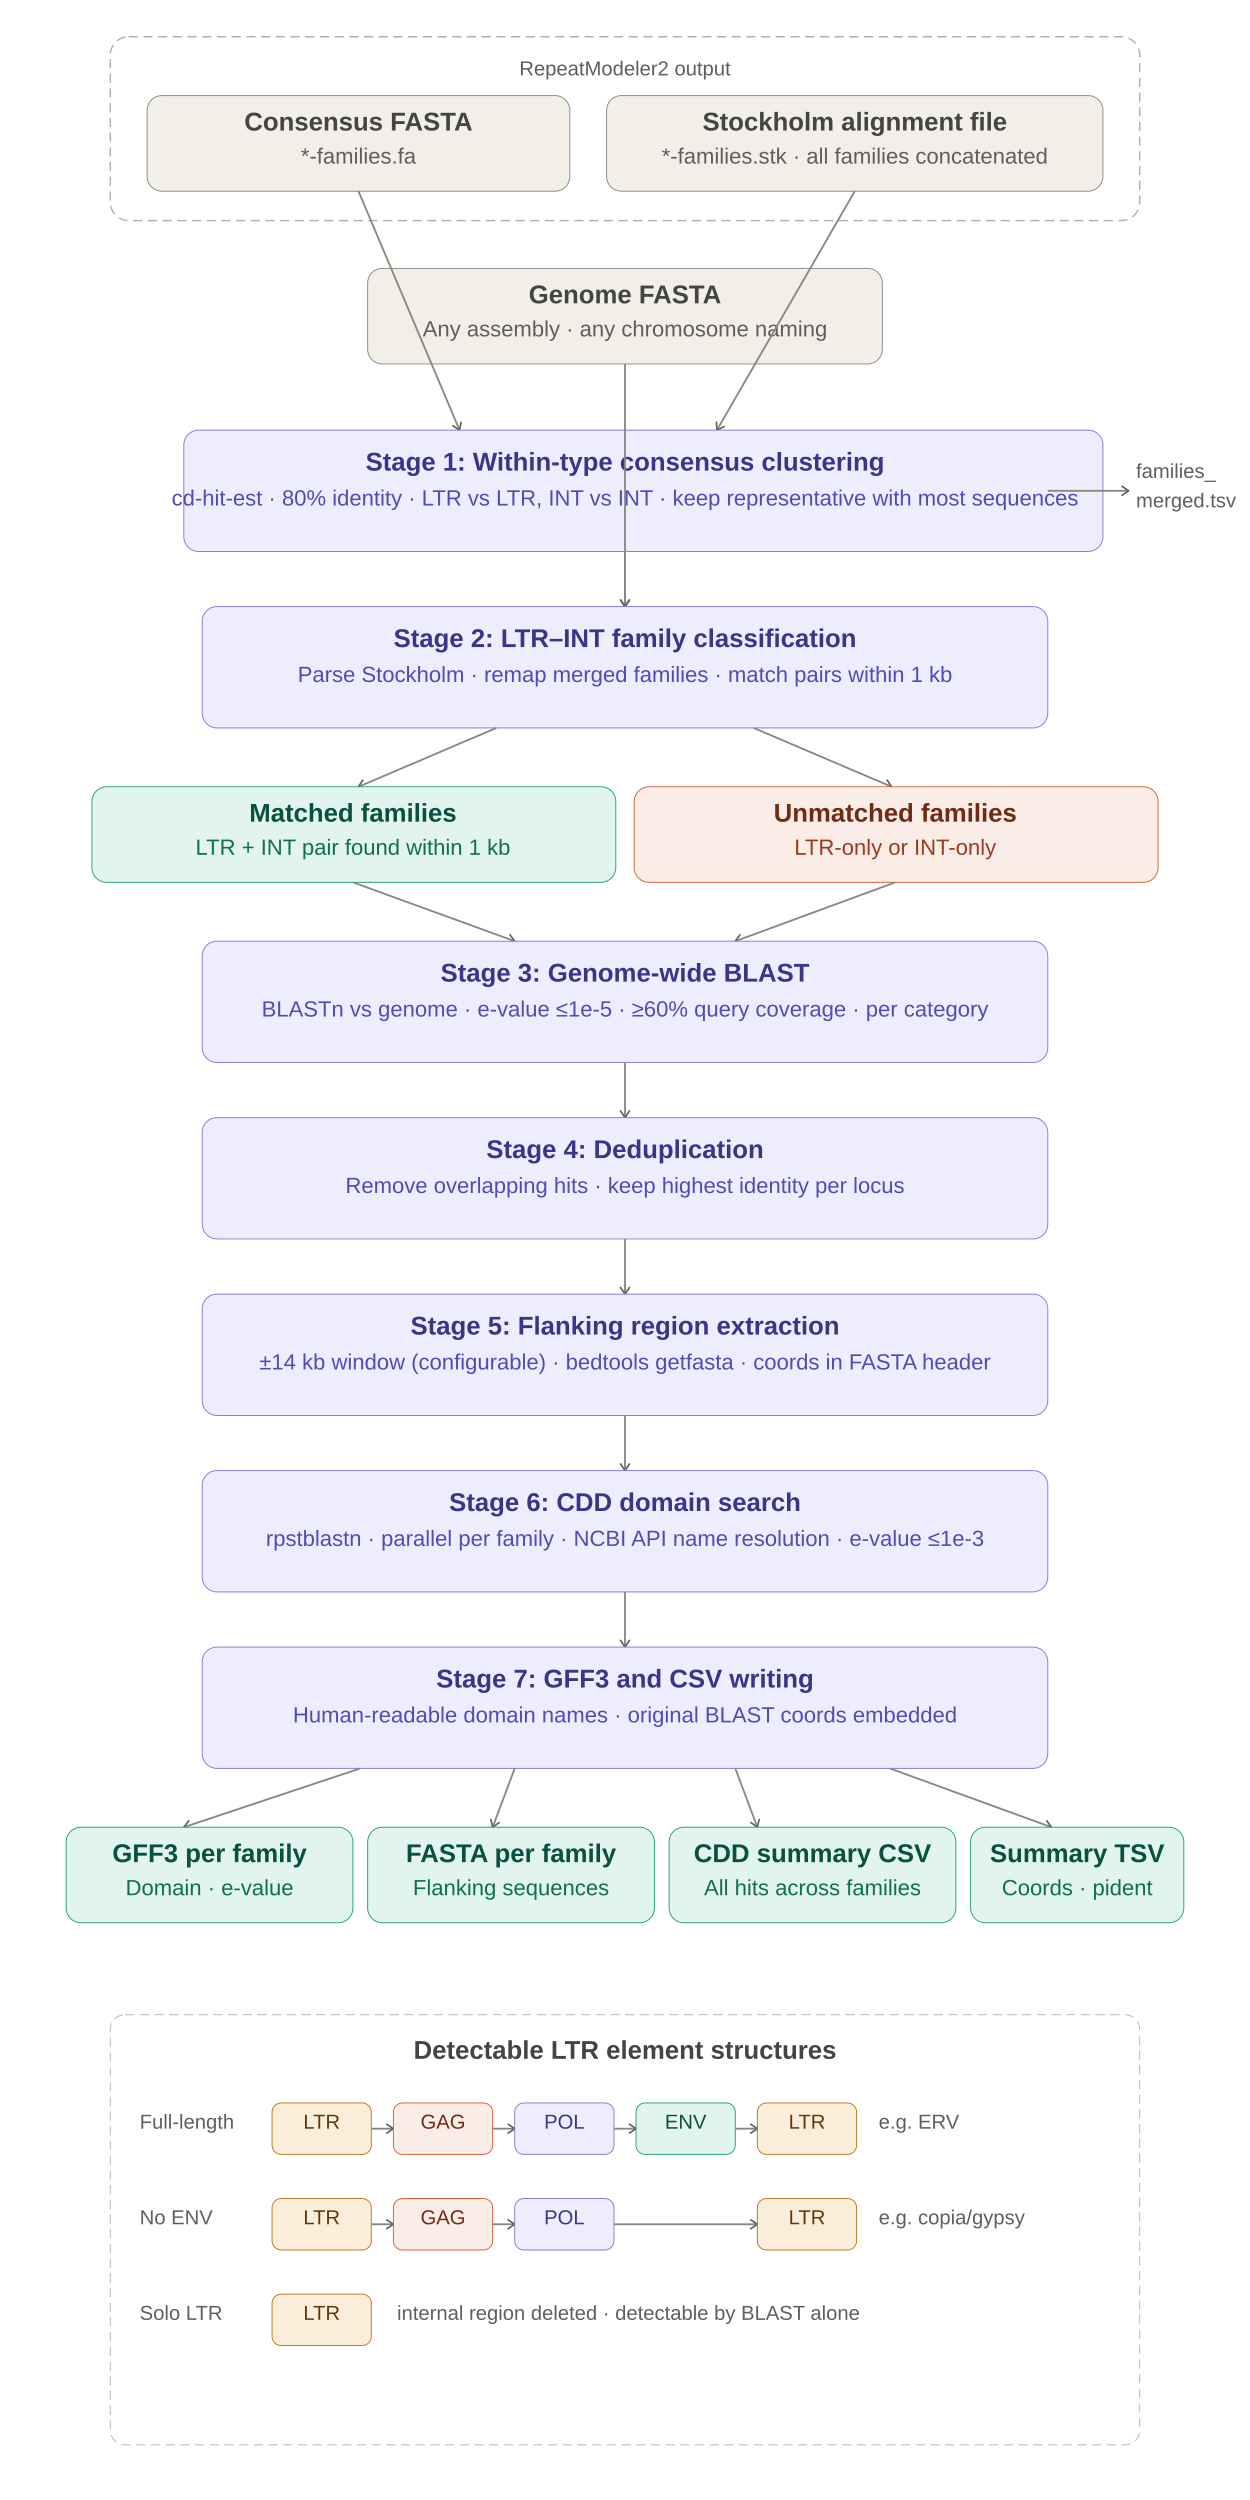
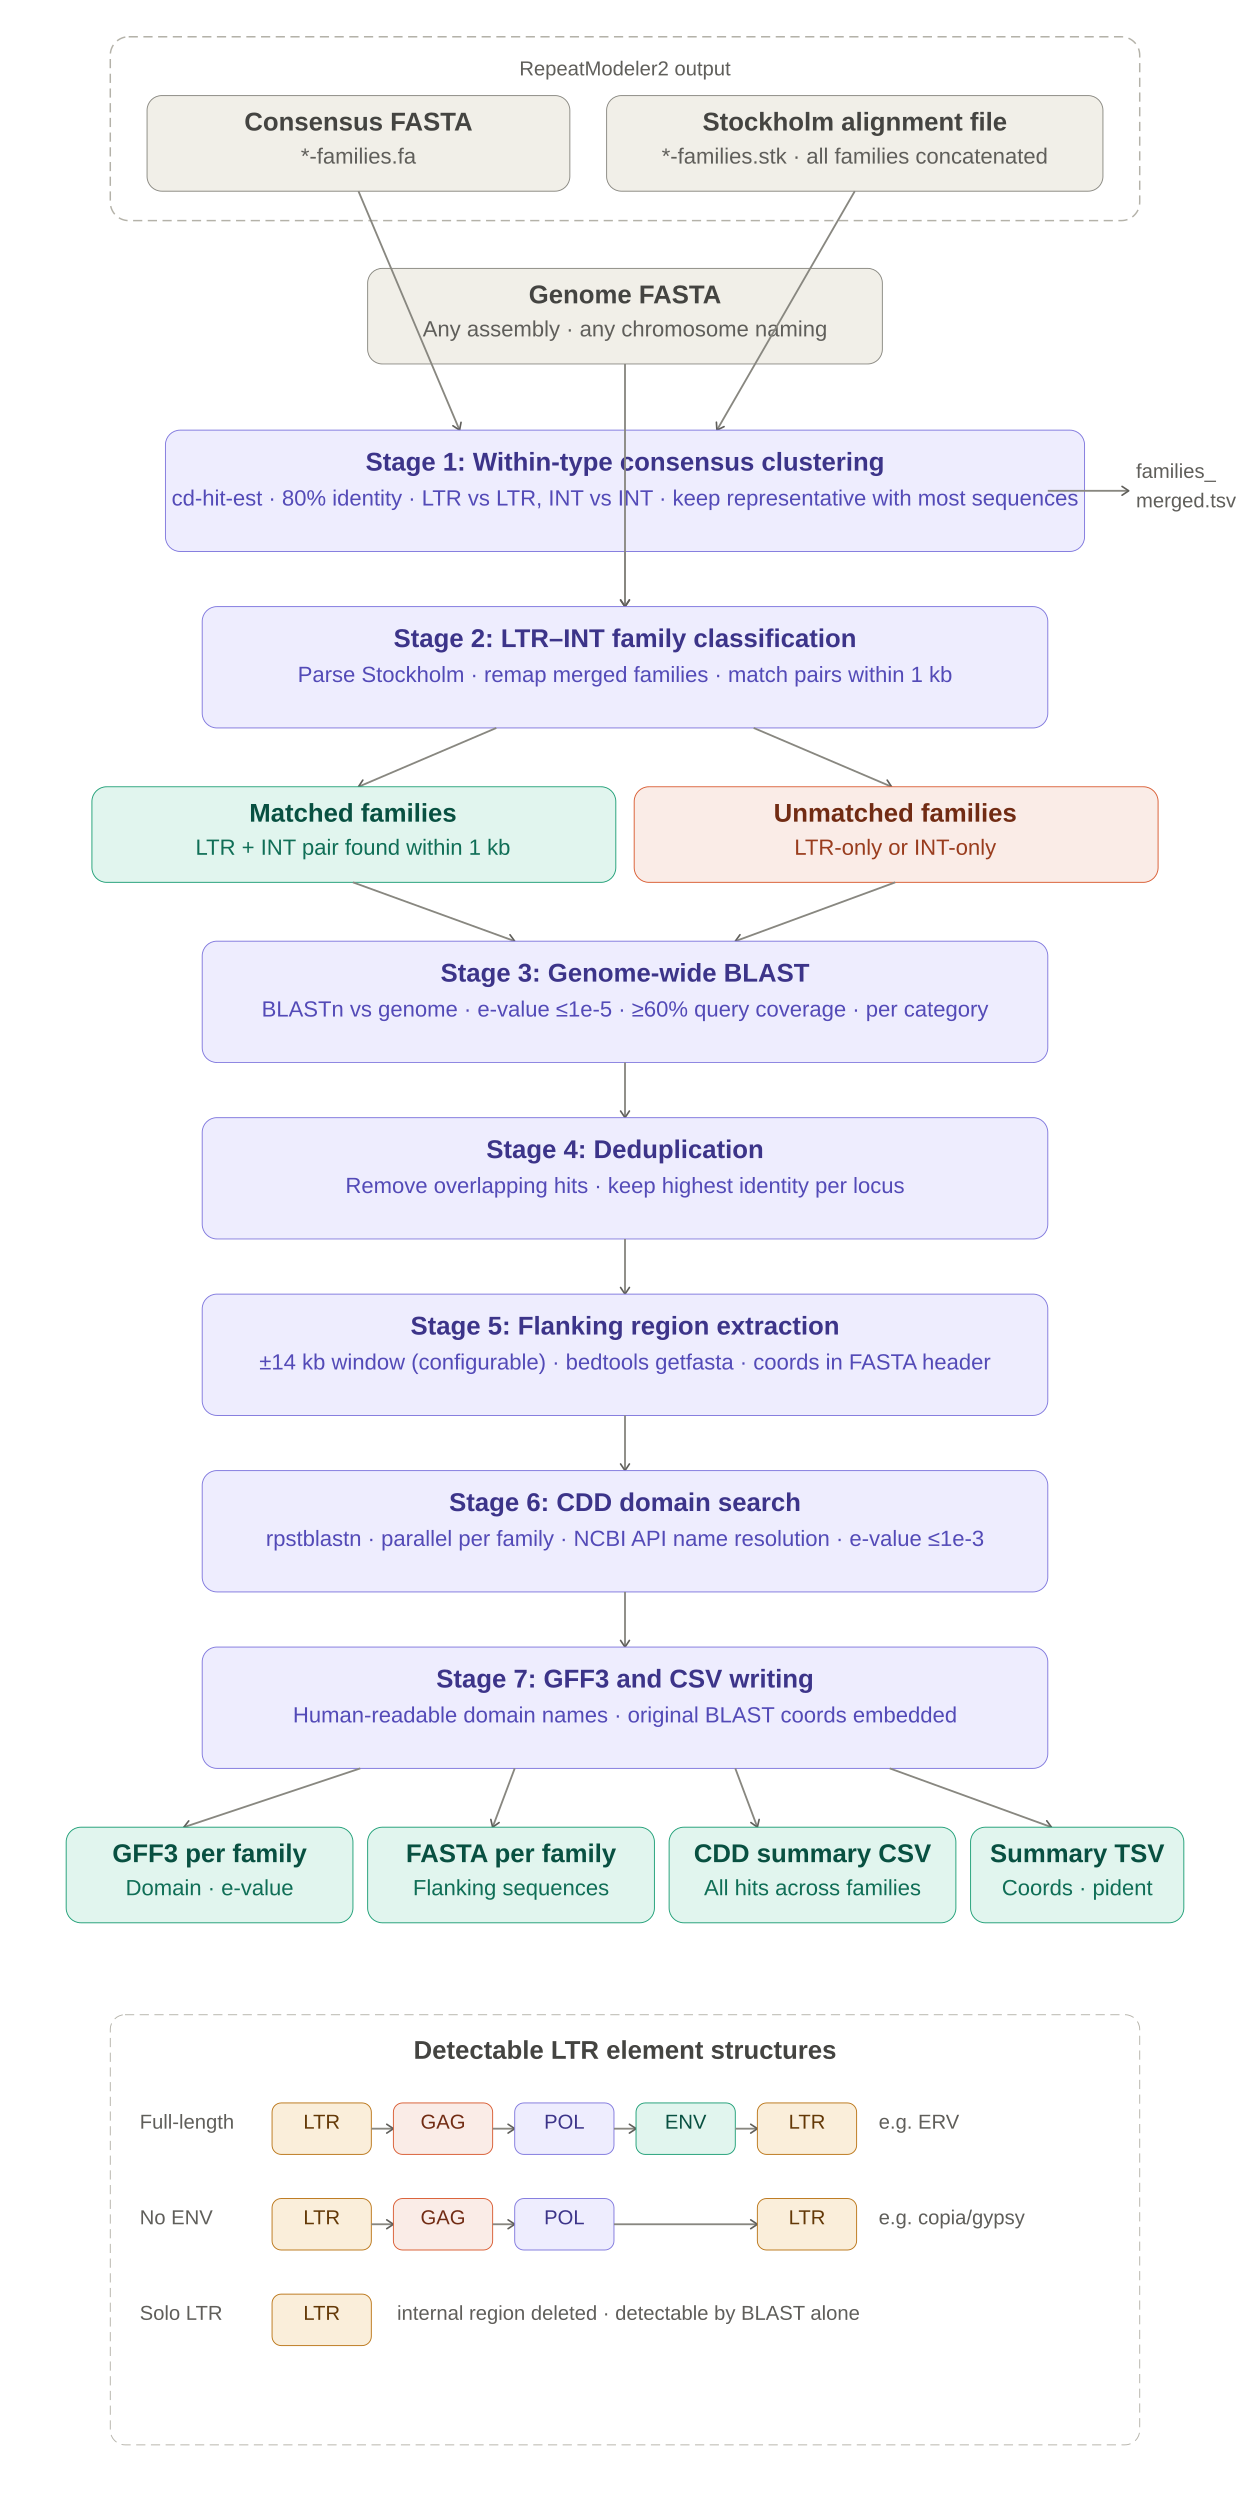
<svg xmlns="http://www.w3.org/2000/svg" width="680" viewBox="0 0 680 1360" font-family="Arial, Helvetica, sans-serif">
  <defs>
    <marker id="arrow" viewBox="0 0 10 10" refX="8" refY="5" markerWidth="6" markerHeight="6" orient="auto-start-reverse">
      <path d="M2 1L8 5L2 9" fill="none" stroke="#5F5E5A" stroke-width="1.5" stroke-linecap="round" stroke-linejoin="round" />
    </marker>
    <style>
      text { font-family: Arial, Helvetica, sans-serif; }
      .title { font-size: 14px; font-weight: 600; }
      .sub   { font-size: 12px; font-weight: 400; }
      .label { font-size: 11px; font-weight: 400; }
      .box-gray   { fill: #F1EFE8; stroke: #888780; }
      .box-purple { fill: #EEEDFE; stroke: #7F77DD; }
      .box-teal   { fill: #E1F5EE; stroke: #1D9E75; }
      .box-coral  { fill: #FAECE7; stroke: #D85A30; }
      .box-amber  { fill: #FAEEDA; stroke: #BA7517; }
      .box-dashed { fill: none;    stroke: #B4B2A9; stroke-dasharray: 5 3; }
      .t-gray-title   { fill: #444441; }
      .t-gray-sub     { fill: #5F5E5A; }
      .t-purple-title { fill: #3C3489; }
      .t-purple-sub   { fill: #534AB7; }
      .t-teal-title   { fill: #085041; }
      .t-teal-sub     { fill: #0F6E56; }
      .t-coral-title  { fill: #712B13; }
      .t-coral-sub    { fill: #993C1D; }
      .t-amber-title  { fill: #633806; }
      line.arr { stroke: #888780; fill: none; }
    </style>
  </defs>
  <rect x="60" y="20" width="560" height="100" rx="10" stroke-width="0.8" class="box-dashed" />
  <text x="340" y="41" text-anchor="middle" class="label t-gray-sub">RepeatModeler2 output</text>
  <rect x="80" y="52" width="230" height="52" rx="8" stroke-width="0.5" class="box-gray" />
  <text x="195" y="71" text-anchor="middle" class="title t-gray-title">Consensus FASTA</text>
  <text x="195" y="89" text-anchor="middle" class="sub t-gray-sub">*-families.fa</text>
  <rect x="330" y="52" width="270" height="52" rx="8" stroke-width="0.5" class="box-gray" />
  <text x="465" y="71" text-anchor="middle" class="title t-gray-title">Stockholm alignment file</text>
  <text x="465" y="89" text-anchor="middle" class="sub t-gray-sub">*-families.stk · all families concatenated</text>
  <rect x="200" y="146" width="280" height="52" rx="8" stroke-width="0.5" class="box-gray" />
  <text x="340" y="165" text-anchor="middle" class="title t-gray-title">Genome FASTA</text>
  <text x="340" y="183" text-anchor="middle" class="sub t-gray-sub">Any assembly · any chromosome naming</text>
  <line x1="195" y1="104" x2="250" y2="234" stroke-width="1" marker-end="url(#arrow)" class="arr" />
  <line x1="465" y1="104" x2="390" y2="234" stroke-width="1" marker-end="url(#arrow)" class="arr" />
-   <rect x="100" y="234" width="500" height="66" rx="8" stroke-width="0.5" class="box-purple" />
+   <rect x="90" y="234" width="500" height="66" rx="8" stroke-width="0.5" class="box-purple" />
  <text x="340" y="256" text-anchor="middle" class="title t-purple-title">Stage 1: Within-type consensus clustering</text>
  <text x="340" y="275" text-anchor="middle" class="sub t-purple-sub">cd-hit-est · 80% identity · LTR vs LTR, INT vs INT · keep representative with most sequences</text>
  <line x1="570" y1="267" x2="614" y2="267" stroke-width="1" marker-end="url(#arrow)" class="arr" />
  <text x="618" y="260" class="label t-gray-sub">families_</text>
  <text x="618" y="276" class="label t-gray-sub">merged.tsv</text>
  <line x1="340" y1="300" x2="340" y2="330" stroke-width="1" marker-end="url(#arrow)" class="arr" />
  <line x1="340" y1="198" x2="340" y2="330" stroke-width="1" marker-end="url(#arrow)" class="arr" />
  <rect x="110" y="330" width="460" height="66" rx="8" stroke-width="0.5" class="box-purple" />
  <text x="340" y="352" text-anchor="middle" class="title t-purple-title">Stage 2: LTR–INT family classification</text>
  <text x="340" y="371" text-anchor="middle" class="sub t-purple-sub">Parse Stockholm · remap merged families · match pairs within 1 kb</text>
  <line x1="270" y1="396" x2="195" y2="428" stroke-width="1" marker-end="url(#arrow)" class="arr" />
  <line x1="410" y1="396" x2="485" y2="428" stroke-width="1" marker-end="url(#arrow)" class="arr" />
  <rect x="50" y="428" width="285" height="52" rx="8" stroke-width="0.5" class="box-teal" />
  <text x="192" y="447" text-anchor="middle" class="title t-teal-title">Matched families</text>
  <text x="192" y="465" text-anchor="middle" class="sub t-teal-sub">LTR + INT pair found within 1 kb</text>
  <rect x="345" y="428" width="285" height="52" rx="8" stroke-width="0.5" class="box-coral" />
  <text x="487" y="447" text-anchor="middle" class="title t-coral-title">Unmatched families</text>
  <text x="487" y="465" text-anchor="middle" class="sub t-coral-sub">LTR-only or INT-only</text>
  <line x1="192" y1="480" x2="280" y2="512" stroke-width="1" marker-end="url(#arrow)" class="arr" />
  <line x1="487" y1="480" x2="400" y2="512" stroke-width="1" marker-end="url(#arrow)" class="arr" />
  <rect x="110" y="512" width="460" height="66" rx="8" stroke-width="0.5" class="box-purple" />
  <text x="340" y="534" text-anchor="middle" class="title t-purple-title">Stage 3: Genome-wide BLAST</text>
  <text x="340" y="553" text-anchor="middle" class="sub t-purple-sub">BLASTn vs genome · e-value ≤1e-5 · ≥60% query coverage · per category</text>
  <line x1="340" y1="578" x2="340" y2="608" stroke-width="1" marker-end="url(#arrow)" class="arr" />
  <rect x="110" y="608" width="460" height="66" rx="8" stroke-width="0.5" class="box-purple" />
  <text x="340" y="630" text-anchor="middle" class="title t-purple-title">Stage 4: Deduplication</text>
  <text x="340" y="649" text-anchor="middle" class="sub t-purple-sub">Remove overlapping hits · keep highest identity per locus</text>
  <line x1="340" y1="674" x2="340" y2="704" stroke-width="1" marker-end="url(#arrow)" class="arr" />
  <rect x="110" y="704" width="460" height="66" rx="8" stroke-width="0.5" class="box-purple" />
  <text x="340" y="726" text-anchor="middle" class="title t-purple-title">Stage 5: Flanking region extraction</text>
  <text x="340" y="745" text-anchor="middle" class="sub t-purple-sub">±14 kb window (configurable) · bedtools getfasta · coords in FASTA header</text>
  <line x1="340" y1="770" x2="340" y2="800" stroke-width="1" marker-end="url(#arrow)" class="arr" />
  <rect x="110" y="800" width="460" height="66" rx="8" stroke-width="0.5" class="box-purple" />
  <text x="340" y="822" text-anchor="middle" class="title t-purple-title">Stage 6: CDD domain search</text>
  <text x="340" y="841" text-anchor="middle" class="sub t-purple-sub">rpstblastn · parallel per family · NCBI API name resolution · e-value ≤1e-3</text>
  <line x1="340" y1="866" x2="340" y2="896" stroke-width="1" marker-end="url(#arrow)" class="arr" />
  <rect x="110" y="896" width="460" height="66" rx="8" stroke-width="0.5" class="box-purple" />
  <text x="340" y="918" text-anchor="middle" class="title t-purple-title">Stage 7: GFF3 and CSV writing</text>
  <text x="340" y="937" text-anchor="middle" class="sub t-purple-sub">Human-readable domain names · original BLAST coords embedded</text>
  <line x1="196" y1="962" x2="100" y2="994" stroke-width="1" marker-end="url(#arrow)" class="arr" />
  <line x1="280" y1="962" x2="268" y2="994" stroke-width="1" marker-end="url(#arrow)" class="arr" />
  <line x1="400" y1="962" x2="412" y2="994" stroke-width="1" marker-end="url(#arrow)" class="arr" />
  <line x1="484" y1="962" x2="572" y2="994" stroke-width="1" marker-end="url(#arrow)" class="arr" />
  <rect x="36" y="994" width="156" height="52" rx="8" stroke-width="0.5" class="box-teal" />
  <text x="114" y="1013" text-anchor="middle" class="title t-teal-title">GFF3 per family</text>
  <text x="114" y="1031" text-anchor="middle" class="sub t-teal-sub">Domain · e-value</text>
  <rect x="200" y="994" width="156" height="52" rx="8" stroke-width="0.5" class="box-teal" />
  <text x="278" y="1013" text-anchor="middle" class="title t-teal-title">FASTA per family</text>
  <text x="278" y="1031" text-anchor="middle" class="sub t-teal-sub">Flanking sequences</text>
  <rect x="364" y="994" width="156" height="52" rx="8" stroke-width="0.5" class="box-teal" />
  <text x="442" y="1013" text-anchor="middle" class="title t-teal-title">CDD summary CSV</text>
  <text x="442" y="1031" text-anchor="middle" class="sub t-teal-sub">All hits across families</text>
  <rect x="528" y="994" width="116" height="52" rx="8" stroke-width="0.5" class="box-teal" />
  <text x="586" y="1013" text-anchor="middle" class="title t-teal-title">Summary TSV</text>
  <text x="586" y="1031" text-anchor="middle" class="sub t-teal-sub">Coords · pident</text>
  <rect x="60" y="1096" width="560" height="234" rx="8" stroke-width="0.5" class="box-dashed" />
  <text x="340" y="1120" text-anchor="middle" class="title t-gray-title">Detectable LTR element structures</text>
  <text x="76" y="1158" class="label t-gray-sub">Full-length</text>
  <rect x="148" y="1144" width="54" height="28" rx="5" stroke-width="0.5" class="box-amber" />
  <text x="175" y="1158" text-anchor="middle" class="label t-amber-title">LTR</text>
  <line x1="202" y1="1158" x2="214" y2="1158" stroke-width="1" marker-end="url(#arrow)" class="arr" />
  <rect x="214" y="1144" width="54" height="28" rx="5" stroke-width="0.5" class="box-coral" />
  <text x="241" y="1158" text-anchor="middle" class="label t-coral-title">GAG</text>
  <line x1="268" y1="1158" x2="280" y2="1158" stroke-width="1" marker-end="url(#arrow)" class="arr" />
  <rect x="280" y="1144" width="54" height="28" rx="5" stroke-width="0.5" class="box-purple" />
  <text x="307" y="1158" text-anchor="middle" class="label t-purple-title">POL</text>
  <line x1="334" y1="1158" x2="346" y2="1158" stroke-width="1" marker-end="url(#arrow)" class="arr" />
  <rect x="346" y="1144" width="54" height="28" rx="5" stroke-width="0.5" class="box-teal" />
  <text x="373" y="1158" text-anchor="middle" class="label t-teal-title">ENV</text>
  <line x1="400" y1="1158" x2="412" y2="1158" stroke-width="1" marker-end="url(#arrow)" class="arr" />
  <rect x="412" y="1144" width="54" height="28" rx="5" stroke-width="0.5" class="box-amber" />
  <text x="439" y="1158" text-anchor="middle" class="label t-amber-title">LTR</text>
  <text x="478" y="1158" class="label t-gray-sub">e.g. ERV</text>
  <text x="76" y="1210" class="label t-gray-sub">No ENV</text>
  <rect x="148" y="1196" width="54" height="28" rx="5" stroke-width="0.5" class="box-amber" />
  <text x="175" y="1210" text-anchor="middle" class="label t-amber-title">LTR</text>
  <line x1="202" y1="1210" x2="214" y2="1210" stroke-width="1" marker-end="url(#arrow)" class="arr" />
  <rect x="214" y="1196" width="54" height="28" rx="5" stroke-width="0.5" class="box-coral" />
  <text x="241" y="1210" text-anchor="middle" class="label t-coral-title">GAG</text>
  <line x1="268" y1="1210" x2="280" y2="1210" stroke-width="1" marker-end="url(#arrow)" class="arr" />
  <rect x="280" y="1196" width="54" height="28" rx="5" stroke-width="0.5" class="box-purple" />
  <text x="307" y="1210" text-anchor="middle" class="label t-purple-title">POL</text>
  <line x1="334" y1="1210" x2="412" y2="1210" stroke-width="1" marker-end="url(#arrow)" class="arr" />
  <rect x="412" y="1196" width="54" height="28" rx="5" stroke-width="0.5" class="box-amber" />
  <text x="439" y="1210" text-anchor="middle" class="label t-amber-title">LTR</text>
  <text x="478" y="1210" class="label t-gray-sub">e.g. copia/gypsy</text>
  <text x="76" y="1262" class="label t-gray-sub">Solo LTR</text>
  <rect x="148" y="1248" width="54" height="28" rx="5" stroke-width="0.5" class="box-amber" />
  <text x="175" y="1262" text-anchor="middle" class="label t-amber-title">LTR</text>
  <text x="216" y="1262" class="label t-gray-sub">internal region deleted · detectable by BLAST alone</text>
</svg>
